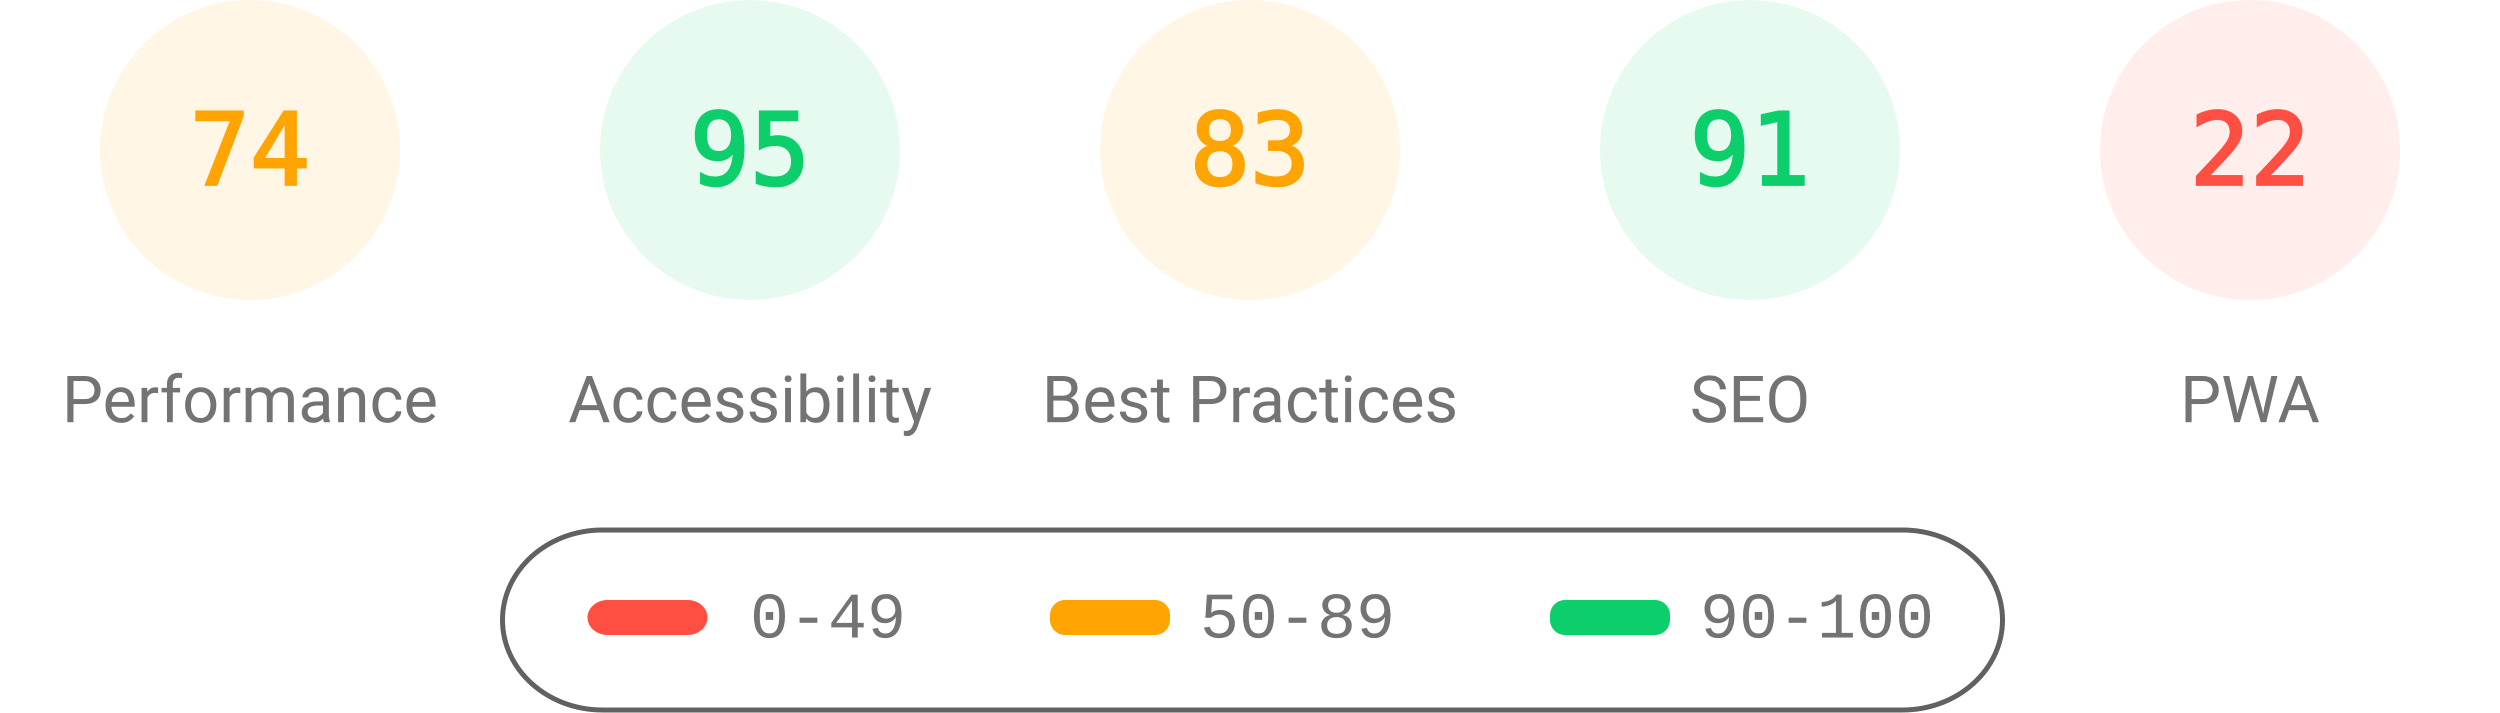
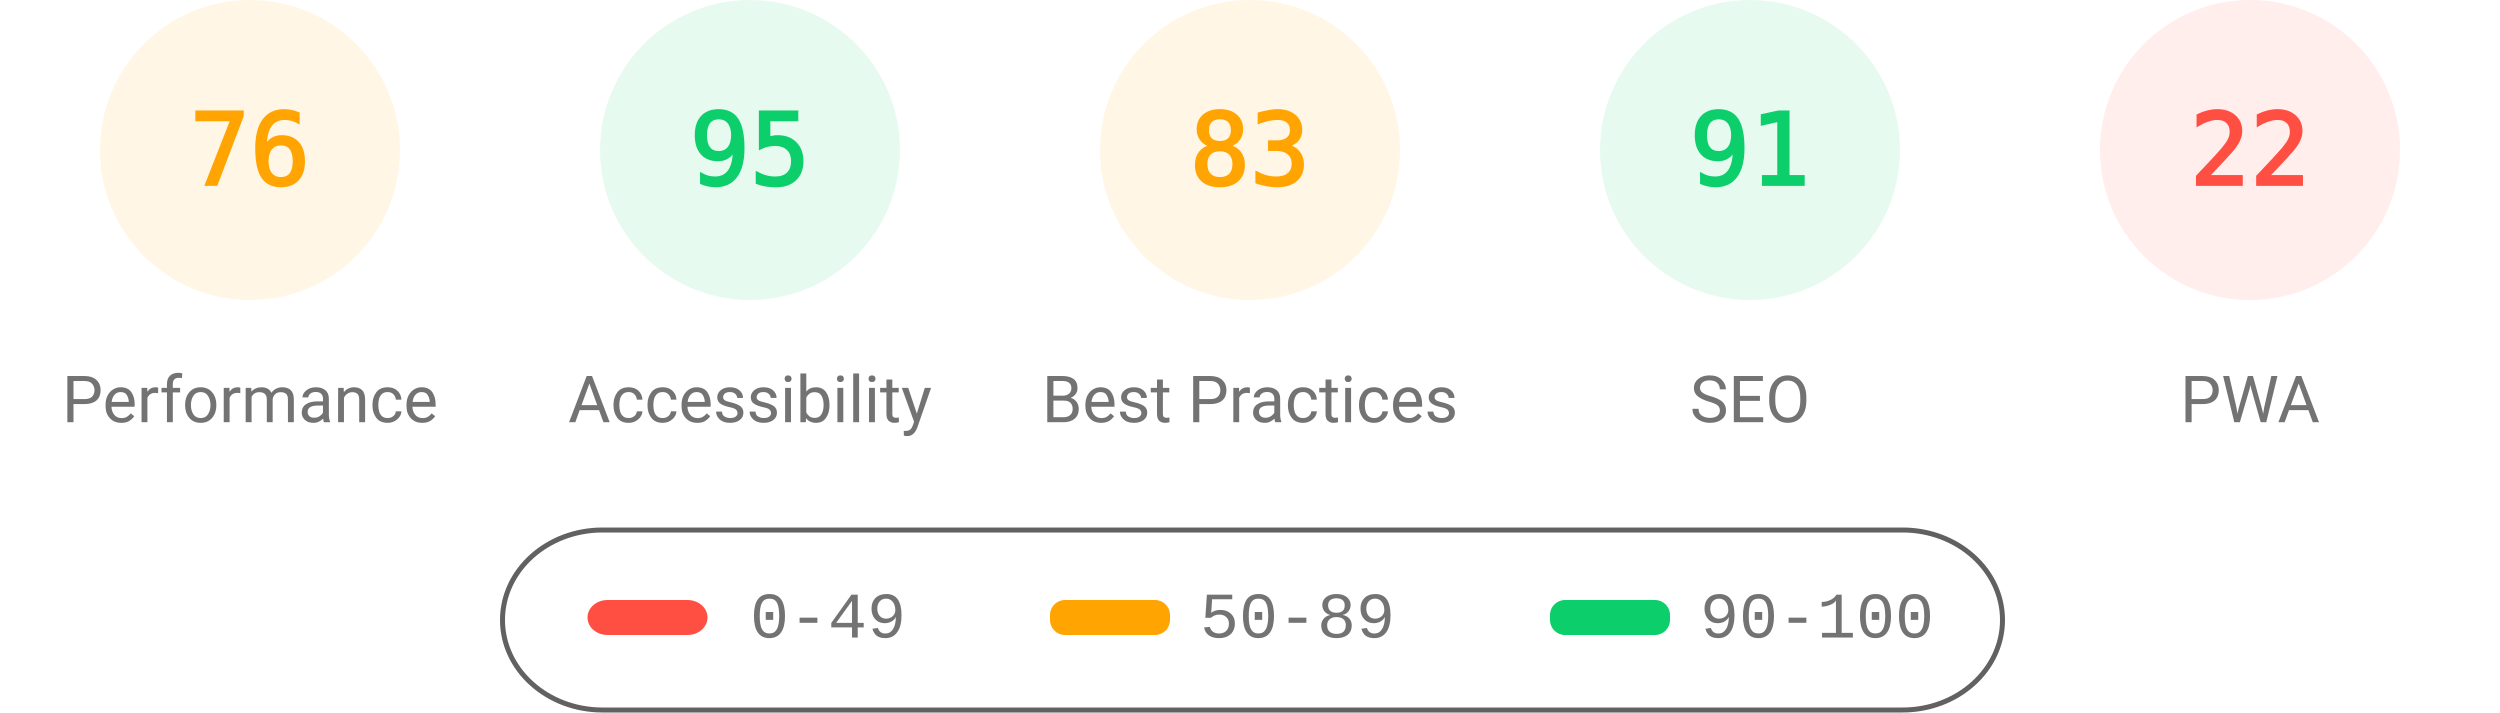
<svg xmlns="http://www.w3.org/2000/svg" fill="none" width="1000" height="285">
  <style>.gauge-base{opacity:.1}.gauge-arc{fill:none;animation-delay:250ms;stroke-linecap:round;transform:rotate(-90deg);transform-origin:100px 60px;animation:load-gauge 1s ease forwards}.guage-text{font-size:40px;font-family:monospace;text-align:center}.guage-red{color:#ff4e42;fill:#ff4e42;stroke:#ff4e42}.guage-orange{color:#ffa400;fill:#ffa400;stroke:#ffa400}.guage-green{color:#0cce6b;fill:#0cce6b;stroke:#0cce6b}.guage-undefined{color:#5c5c5c;fill:#5c5c5c;stroke:#5c5c5c}.guage-title{color:#737373;fill:#737373;stroke:none;font-size:26px;line-height:26px;font-family:Roboto,Halvetica,Arial,sans-serif}@keyframes load-gauge{from{stroke-dasharray:0 352.858}}</style>
  <svg class="guage-div guage-perf guage-orange" viewBox="0 0 200 200" width="200" height="200">
    <circle class="gauge-base" r="56" cx="100" cy="60" stroke-width="8" />
-     <circle class="gauge-arc guage-arc-1" r="56" cx="100" cy="60" stroke-width="8" style="stroke-dasharray:260.375,351.858" />
-     <text class="guage-text" x="100" y="60" alignment-baseline="central" dominant-baseline="central" text-anchor="middle">74</text>
+     <circle class="gauge-arc guage-arc-1" r="56" cx="100" cy="60" stroke-width="8" style="stroke-dasharray:267.412,351.858" />
+     <text class="guage-text" x="100" y="60" alignment-baseline="central" dominant-baseline="central" text-anchor="middle">76</text>
    <text class="guage-title" x="100" y="160" alignment-baseline="central" dominant-baseline="central" text-anchor="middle">Performance</text>
  </svg>
  <svg class="guage-div guage-acc guage-green" viewBox="0 0 200 200" width="200" height="200" x="200">
    <circle class="gauge-base" r="56" cx="100" cy="60" stroke-width="8" />
    <circle class="gauge-arc guage-arc-2" r="56" cx="100" cy="60" stroke-width="8" style="stroke-dasharray:334.265,351.858" />
    <text class="guage-text" x="100" y="60" alignment-baseline="central" dominant-baseline="central" text-anchor="middle">95</text>
    <text class="guage-title" x="100" y="160" alignment-baseline="central" dominant-baseline="central" text-anchor="middle">Accessibility</text>
  </svg>
  <svg class="guage-div guage-best guage-orange" viewBox="0 0 200 200" width="200" height="200" x="400">
    <circle class="gauge-base" r="56" cx="100" cy="60" stroke-width="8" />
    <circle class="gauge-arc guage-arc-3" r="56" cx="100" cy="60" stroke-width="8" style="stroke-dasharray:292.042,351.858" />
    <text class="guage-text" x="100" y="60" alignment-baseline="central" dominant-baseline="central" text-anchor="middle">83</text>
    <text class="guage-title" x="100" y="160" alignment-baseline="central" dominant-baseline="central" text-anchor="middle">Best Practices</text>
  </svg>
  <svg class="guage-div guage-seo guage-green" viewBox="0 0 200 200" width="200" height="200" x="600">
    <circle class="gauge-base" r="56" cx="100" cy="60" stroke-width="8" />
    <circle class="gauge-arc guage-arc-4" r="56" cx="100" cy="60" stroke-width="8" style="stroke-dasharray:320.191,351.858" />
    <text class="guage-text" x="100" y="60" alignment-baseline="central" dominant-baseline="central" text-anchor="middle">91</text>
    <text class="guage-title" x="100" y="160" alignment-baseline="central" dominant-baseline="central" text-anchor="middle">SEO</text>
  </svg>
  <svg class="guage-div guage-pwa guage-red" viewBox="0 0 200 200" width="200" height="200" x="800">
    <circle class="gauge-base" r="56" cx="100" cy="60" stroke-width="8" />
    <circle class="gauge-arc guage-arc-4" r="56" cx="100" cy="60" stroke-width="8" style="stroke-dasharray:77.409,351.858" />
    <text class="guage-text" x="100" y="60" alignment-baseline="central" dominant-baseline="central" text-anchor="middle">22</text>
    <text class="guage-title" x="100" y="160" alignment-baseline="central" dominant-baseline="central" text-anchor="middle">PWA</text>
  </svg>
  <svg width="604" height="76" x="200" y="210">
    <path fill="none" id="canvas_background" d="M-1-1h604v80H-1z" />
    <rect fill-opacity="0" stroke="#616161" stroke-width="2" rx="40" id="svg_2" height="72" width="600" y="2" x="1" fill="#000" />
    <rect stroke="#000" rx="8" id="svg_3" height="14" width="48" y="30" x="35" stroke-opacity="null" stroke-width="0" fill="#ff4e42" />
    <rect stroke="#000" rx="6" id="svg_4" height="14" width="48" y="30" x="220" stroke-opacity="null" stroke-width="0" fill="#ffa400" />
    <rect stroke="#000" rx="6" id="svg_5" height="14" width="48" y="30" x="420" stroke-opacity="null" stroke-width="0" fill="#0cce6b" />
    <text xml:space="preserve" text-anchor="start" font-family="'Courier New', Courier, monospace" font-size="26" id="svg_6" y="45" x="100" stroke-opacity="null" stroke-width="0" stroke="#000" fill="#737373">0-49</text>
    <text xml:space="preserve" text-anchor="start" font-family="'Courier New', Courier, monospace" font-size="26" id="svg_7" y="45" x="280" stroke-opacity="null" stroke-width="0" stroke="#000" fill="#737373">50-89</text>
    <text xml:space="preserve" text-anchor="start" font-family="'Courier New', Courier, monospace" font-size="26" id="svg_8" y="45" x="480" stroke-opacity="null" stroke-width="0" stroke="#000" fill="#737373">90-100</text>
  </svg>
</svg>
